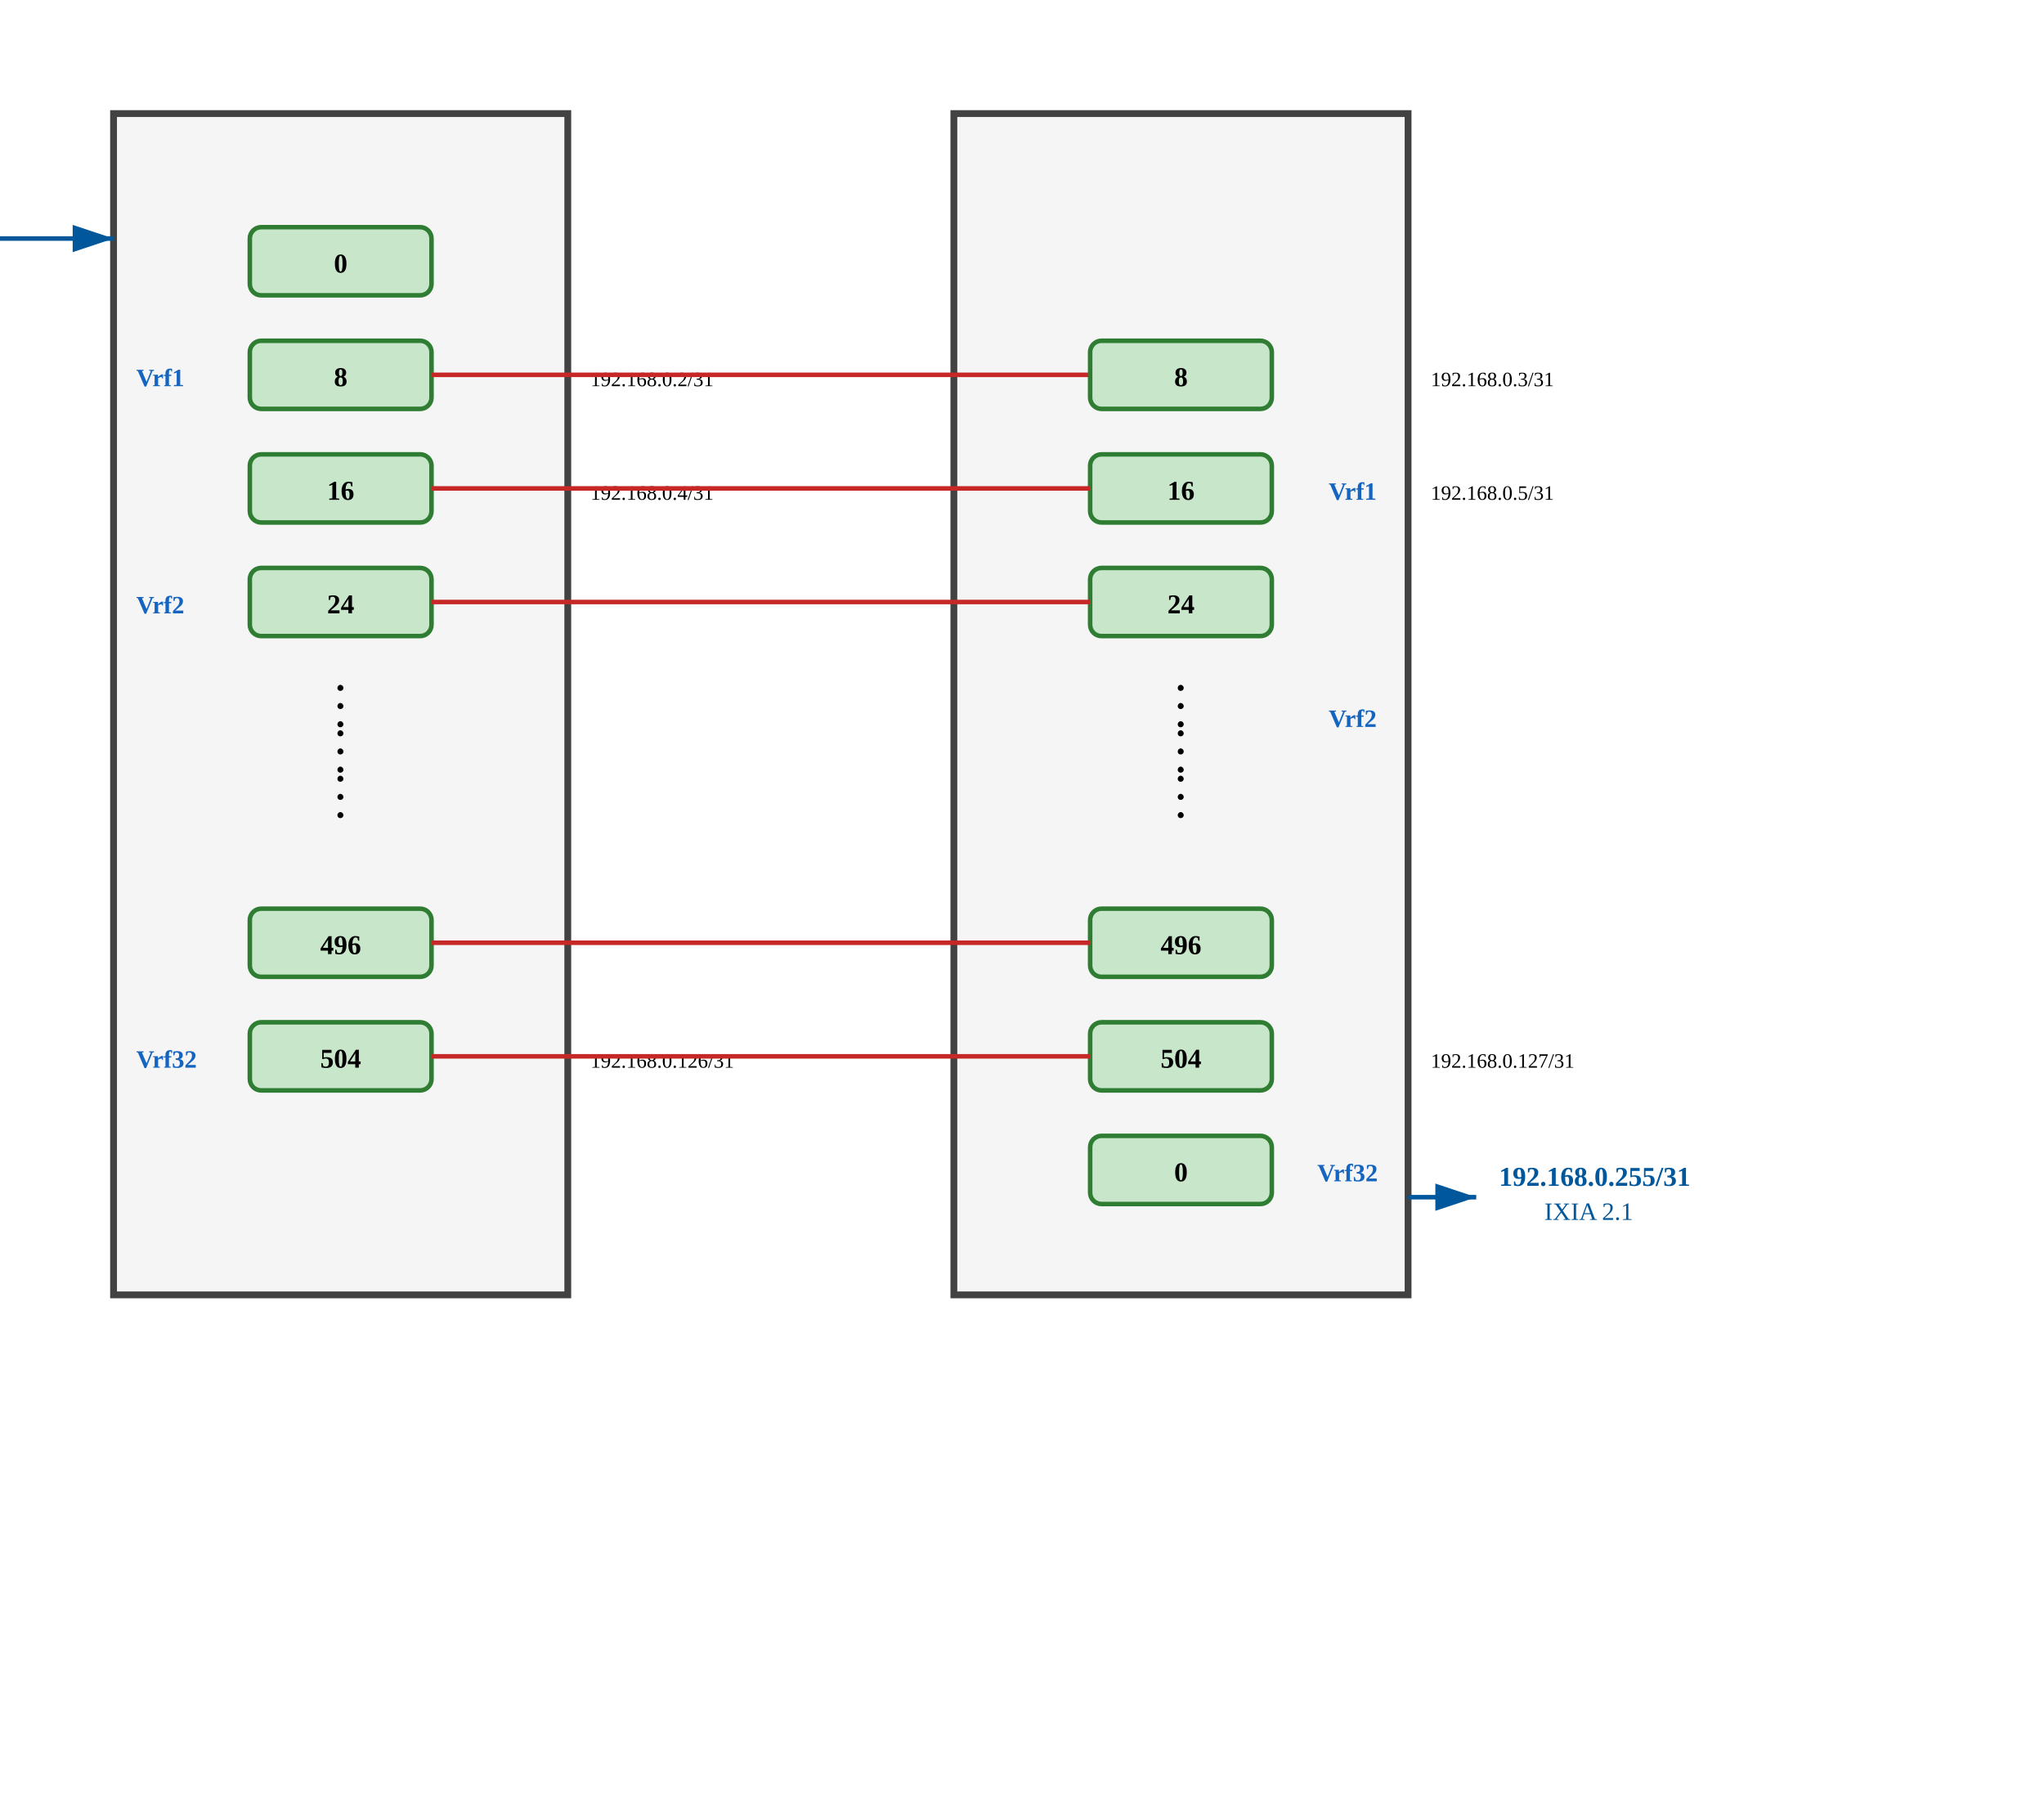
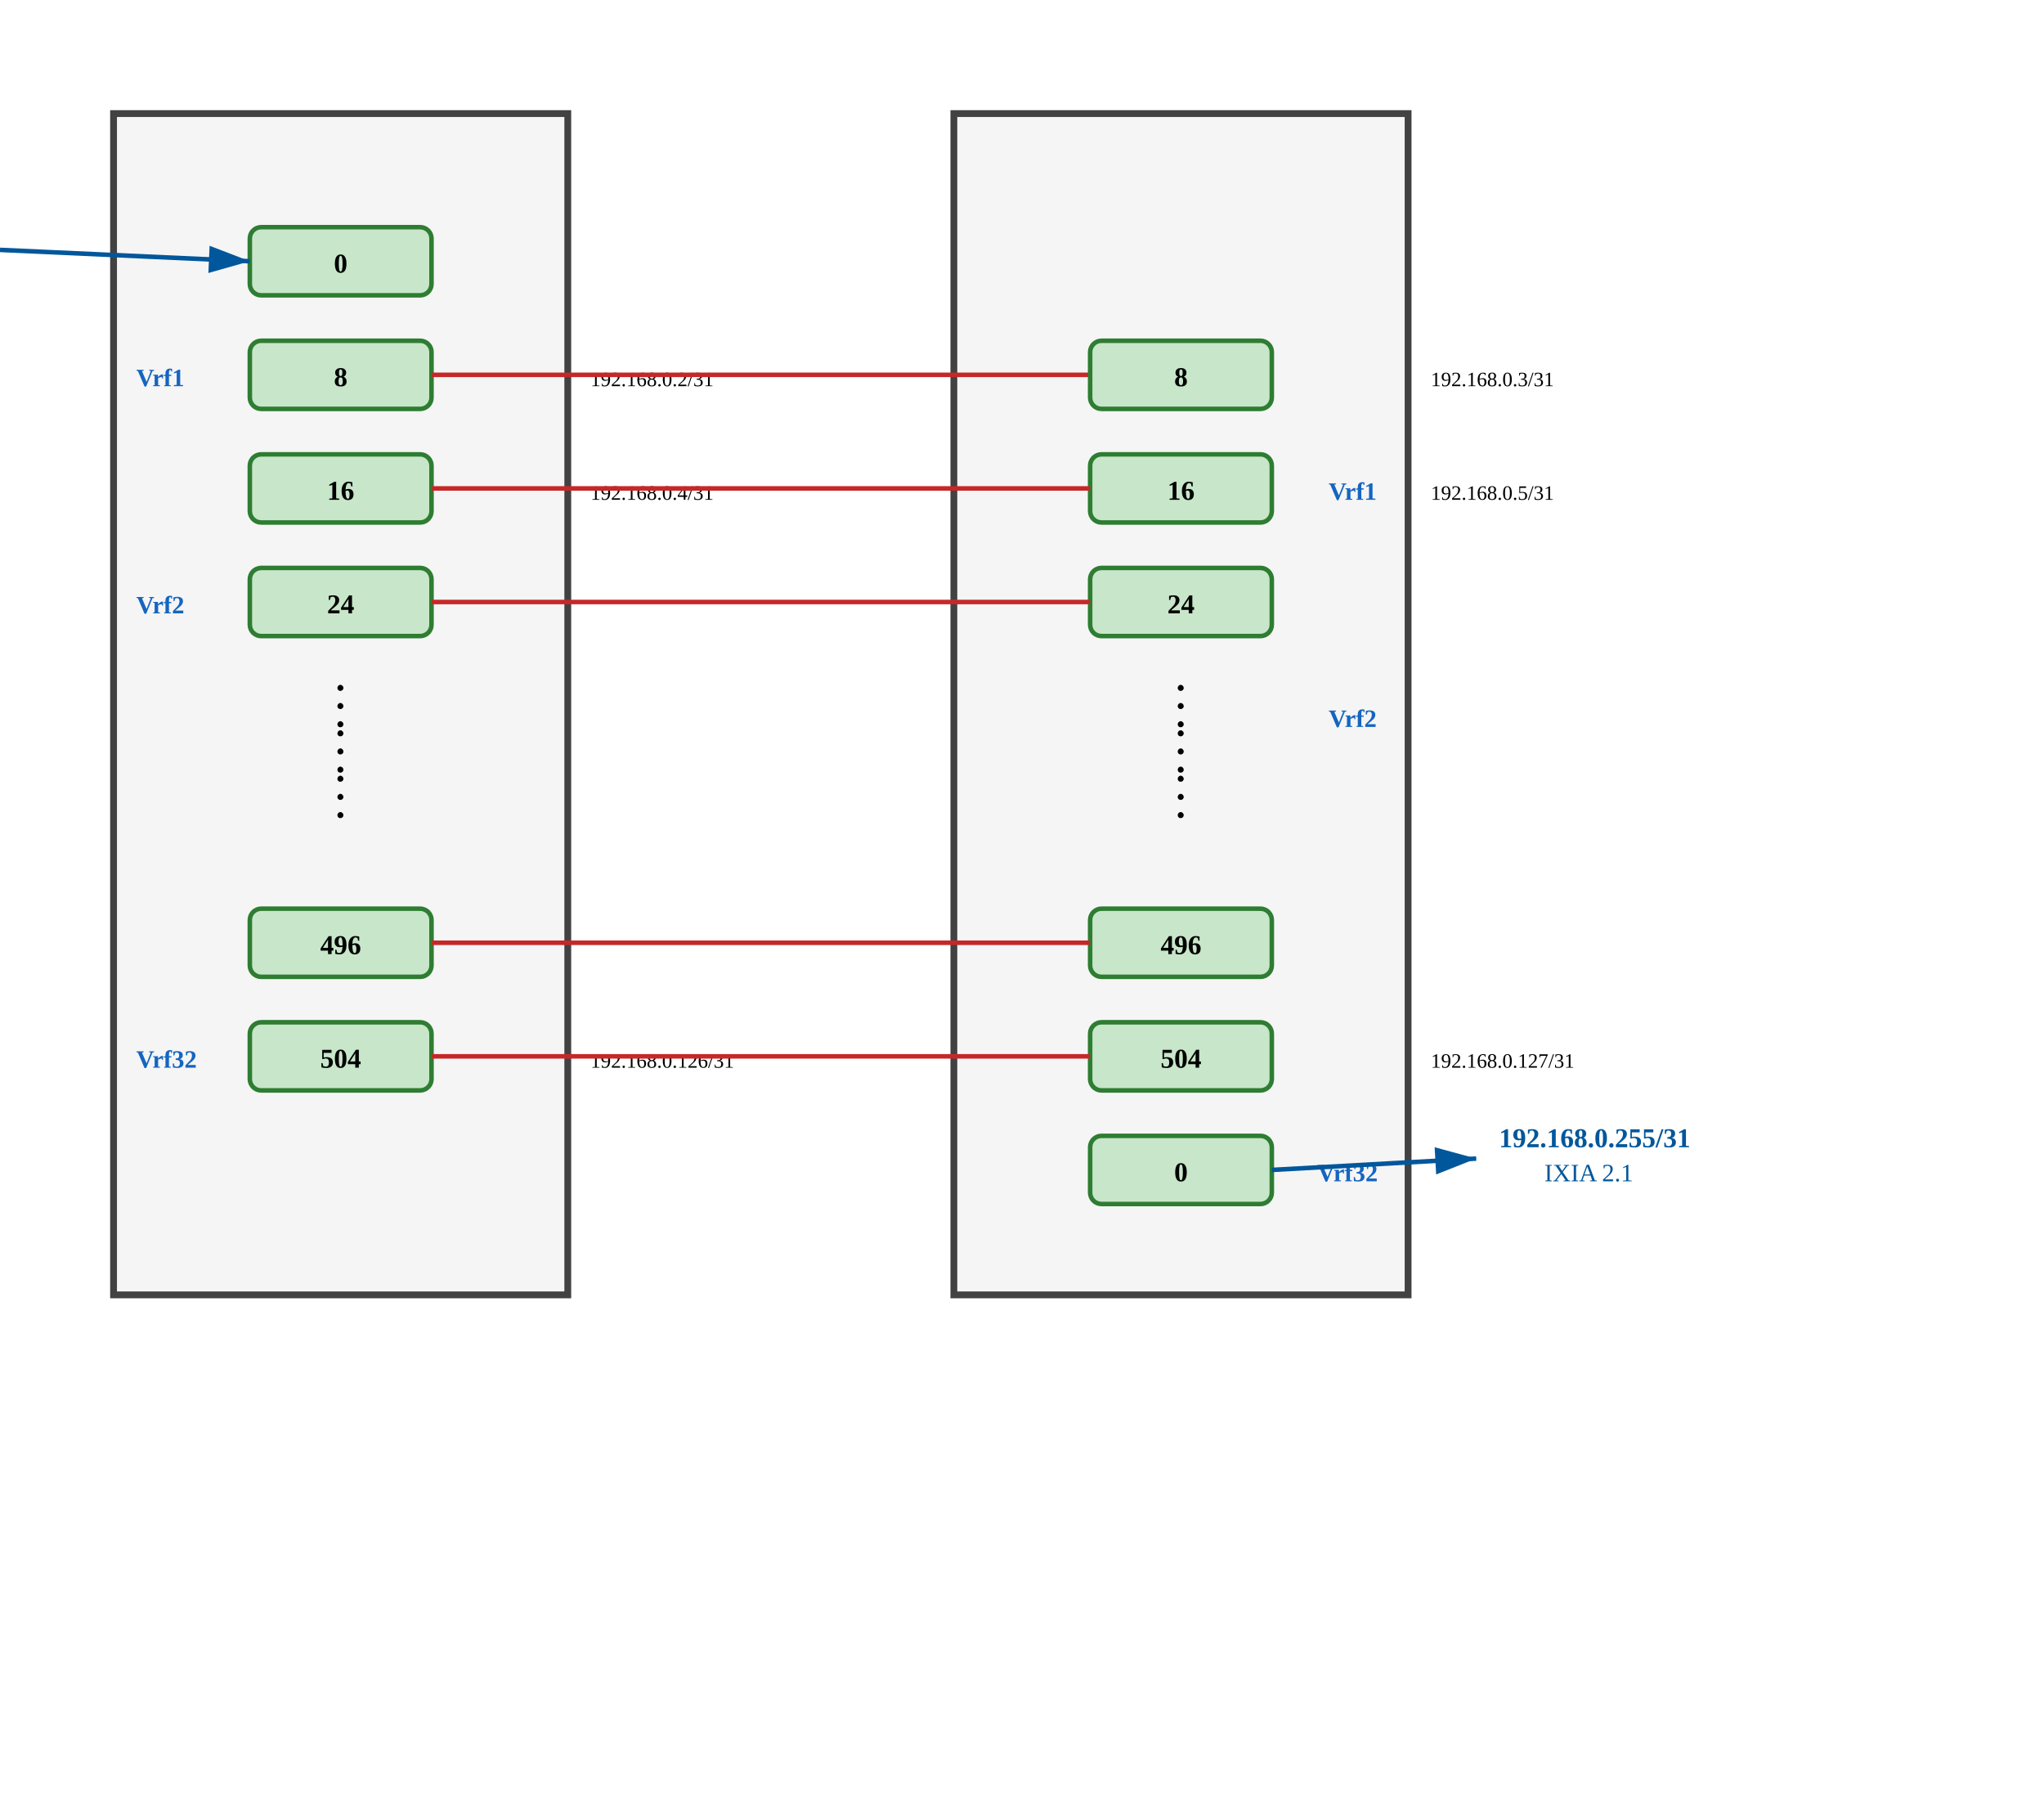
<svg xmlns="http://www.w3.org/2000/svg" width="900" height="800">
  <defs>
    <marker id="arrowred" markerWidth="10" markerHeight="10" refX="9" refY="3" orient="auto" markerUnits="strokeWidth">
      <path d="M0,0 L0,6 L9,3 z" fill="#c62828" />
    </marker>
    <marker id="arrowblue" markerWidth="10" markerHeight="10" refX="9" refY="3" orient="auto" markerUnits="strokeWidth">
      <path d="M0,0 L0,6 L9,3 z" fill="#01579b" />
    </marker>
  </defs>
  <rect x="50" y="50" width="200" height="520" fill="#f5f5f5" stroke="#424242" stroke-width="3" />
  <rect x="420" y="50" width="200" height="520" fill="#f5f5f5" stroke="#424242" stroke-width="3" />
-   <text x="-100" y="100" font-size="12px" font-weight="bold" fill="#01579b">192.168.0.1/31</text>
-   <text x="-80" y="115" font-size="11px" fill="#01579b">IXIA 1.1</text>
-   <line x1="0" y1="105" x2="50" y2="105" stroke="#01579b" stroke-width="2" marker-end="url(#arrowblue)" />
-   <line x1="620" y1="527" x2="650" y2="527" stroke="#01579b" stroke-width="2" marker-end="url(#arrowblue)" />
-   <text x="660" y="522" font-size="12px" font-weight="bold" fill="#01579b">192.168.0.255/31</text>
-   <text x="680" y="537" font-size="11px" fill="#01579b">IXIA 2.1</text>
  <rect x="110.0" y="100" width="80" height="30" fill="#c8e6c9" stroke="#2e7d32" stroke-width="2" rx="5" />
  <text x="150.0" y="120" text-anchor="middle" font-size="12px" font-weight="bold" fill="#000000">0</text>
+   <text x="-100" y="105.0" font-size="12px" font-weight="bold" fill="#01579b">192.168.0.1/31</text>
+   <text x="-80" y="120.0" font-size="11px" fill="#01579b">IXIA 1.1</text>
+   <line x1="0" y1="110.0" x2="110.0" y2="115.0" stroke="#01579b" stroke-width="2" marker-end="url(#arrowblue)" />
  <text x="60" y="170" font-size="11px" font-weight="bold" fill="#1565c0">Vrf1</text>
  <rect x="110.0" y="150" width="80" height="30" fill="#c8e6c9" stroke="#2e7d32" stroke-width="2" rx="5" />
  <text x="150.0" y="170" text-anchor="middle" font-size="12px" font-weight="bold" fill="#000000">8</text>
  <text x="260" y="170" font-size="9px" fill="#000000">192.168.0.2/31</text>
  <line x1="190.0" y1="165.0" x2="480.0" y2="165.0" stroke="#c62828" stroke-width="2" />
  <rect x="480.0" y="150" width="80" height="30" fill="#c8e6c9" stroke="#2e7d32" stroke-width="2" rx="5" />
  <text x="520.0" y="170" text-anchor="middle" font-size="12px" font-weight="bold" fill="#000000">8</text>
  <text x="630" y="170" font-size="9px" fill="#000000">192.168.0.3/31</text>
  <text x="585" y="220" font-size="11px" font-weight="bold" fill="#1565c0">Vrf1</text>
  <rect x="110.0" y="200" width="80" height="30" fill="#c8e6c9" stroke="#2e7d32" stroke-width="2" rx="5" />
  <text x="150.0" y="220" text-anchor="middle" font-size="12px" font-weight="bold" fill="#000000">16</text>
  <text x="260" y="220" font-size="9px" fill="#000000">192.168.0.4/31</text>
  <text x="60" y="270" font-size="11px" font-weight="bold" fill="#1565c0">Vrf2</text>
  <rect x="480.0" y="200" width="80" height="30" fill="#c8e6c9" stroke="#2e7d32" stroke-width="2" rx="5" />
  <text x="520.0" y="220" text-anchor="middle" font-size="12px" font-weight="bold" fill="#000000">16</text>
  <text x="630" y="220" font-size="9px" fill="#000000">192.168.0.5/31</text>
  <line x1="190.0" y1="215.0" x2="480.0" y2="215.0" stroke="#c62828" stroke-width="2" />
  <rect x="110.0" y="250" width="80" height="30" fill="#c8e6c9" stroke="#2e7d32" stroke-width="2" rx="5" />
  <text x="150.0" y="270" text-anchor="middle" font-size="12px" font-weight="bold" fill="#000000">24</text>
  <rect x="480.0" y="250" width="80" height="30" fill="#c8e6c9" stroke="#2e7d32" stroke-width="2" rx="5" />
  <text x="520.0" y="270" text-anchor="middle" font-size="12px" font-weight="bold" fill="#000000">24</text>
  <text x="585" y="320" font-size="11px" font-weight="bold" fill="#1565c0">Vrf2</text>
  <line x1="190.0" y1="265.0" x2="480.0" y2="265.0" stroke="#c62828" stroke-width="2" />
  <text x="150.0" y="320" text-anchor="middle" font-size="24px" fill="#000000">⋮</text>
  <text x="150.0" y="340" text-anchor="middle" font-size="24px" fill="#000000">⋮</text>
  <text x="150.0" y="360" text-anchor="middle" font-size="24px" fill="#000000">⋮</text>
  <text x="520.0" y="320" text-anchor="middle" font-size="24px" fill="#000000">⋮</text>
  <text x="520.0" y="340" text-anchor="middle" font-size="24px" fill="#000000">⋮</text>
  <text x="520.0" y="360" text-anchor="middle" font-size="24px" fill="#000000">⋮</text>
  <rect x="110.0" y="400" width="80" height="30" fill="#c8e6c9" stroke="#2e7d32" stroke-width="2" rx="5" />
  <text x="150.0" y="420" text-anchor="middle" font-size="12px" font-weight="bold" fill="#000000">496</text>
  <text x="60" y="470" font-size="11px" font-weight="bold" fill="#1565c0">Vrf32</text>
  <rect x="480.0" y="400" width="80" height="30" fill="#c8e6c9" stroke="#2e7d32" stroke-width="2" rx="5" />
  <text x="520.0" y="420" text-anchor="middle" font-size="12px" font-weight="bold" fill="#000000">496</text>
  <line x1="190.0" y1="415.0" x2="480.0" y2="415.0" stroke="#c62828" stroke-width="2" />
  <rect x="110.0" y="450" width="80" height="30" fill="#c8e6c9" stroke="#2e7d32" stroke-width="2" rx="5" />
  <text x="150.0" y="470" text-anchor="middle" font-size="12px" font-weight="bold" fill="#000000">504</text>
  <text x="260" y="470" font-size="9px" fill="#000000">192.168.0.126/31</text>
  <rect x="480.0" y="450" width="80" height="30" fill="#c8e6c9" stroke="#2e7d32" stroke-width="2" rx="5" />
  <text x="520.0" y="470" text-anchor="middle" font-size="12px" font-weight="bold" fill="#000000">504</text>
  <text x="630" y="470" font-size="9px" fill="#000000">192.168.0.127/31</text>
  <text x="580" y="520" font-size="11px" font-weight="bold" fill="#1565c0">Vrf32</text>
  <line x1="190.0" y1="465.0" x2="480.0" y2="465.0" stroke="#c62828" stroke-width="2" />
  <rect x="480.0" y="500" width="80" height="30" fill="#c8e6c9" stroke="#2e7d32" stroke-width="2" rx="5" />
  <text x="520.0" y="520" text-anchor="middle" font-size="12px" font-weight="bold" fill="#000000">0</text>
+   <line x1="560.0" y1="515.0" x2="650" y2="510.0" stroke="#01579b" stroke-width="2" marker-end="url(#arrowblue)" />
+   <text x="660" y="505.0" font-size="12px" font-weight="bold" fill="#01579b">192.168.0.255/31</text>
+   <text x="680" y="520.0" font-size="11px" fill="#01579b">IXIA 2.1</text>
</svg>
